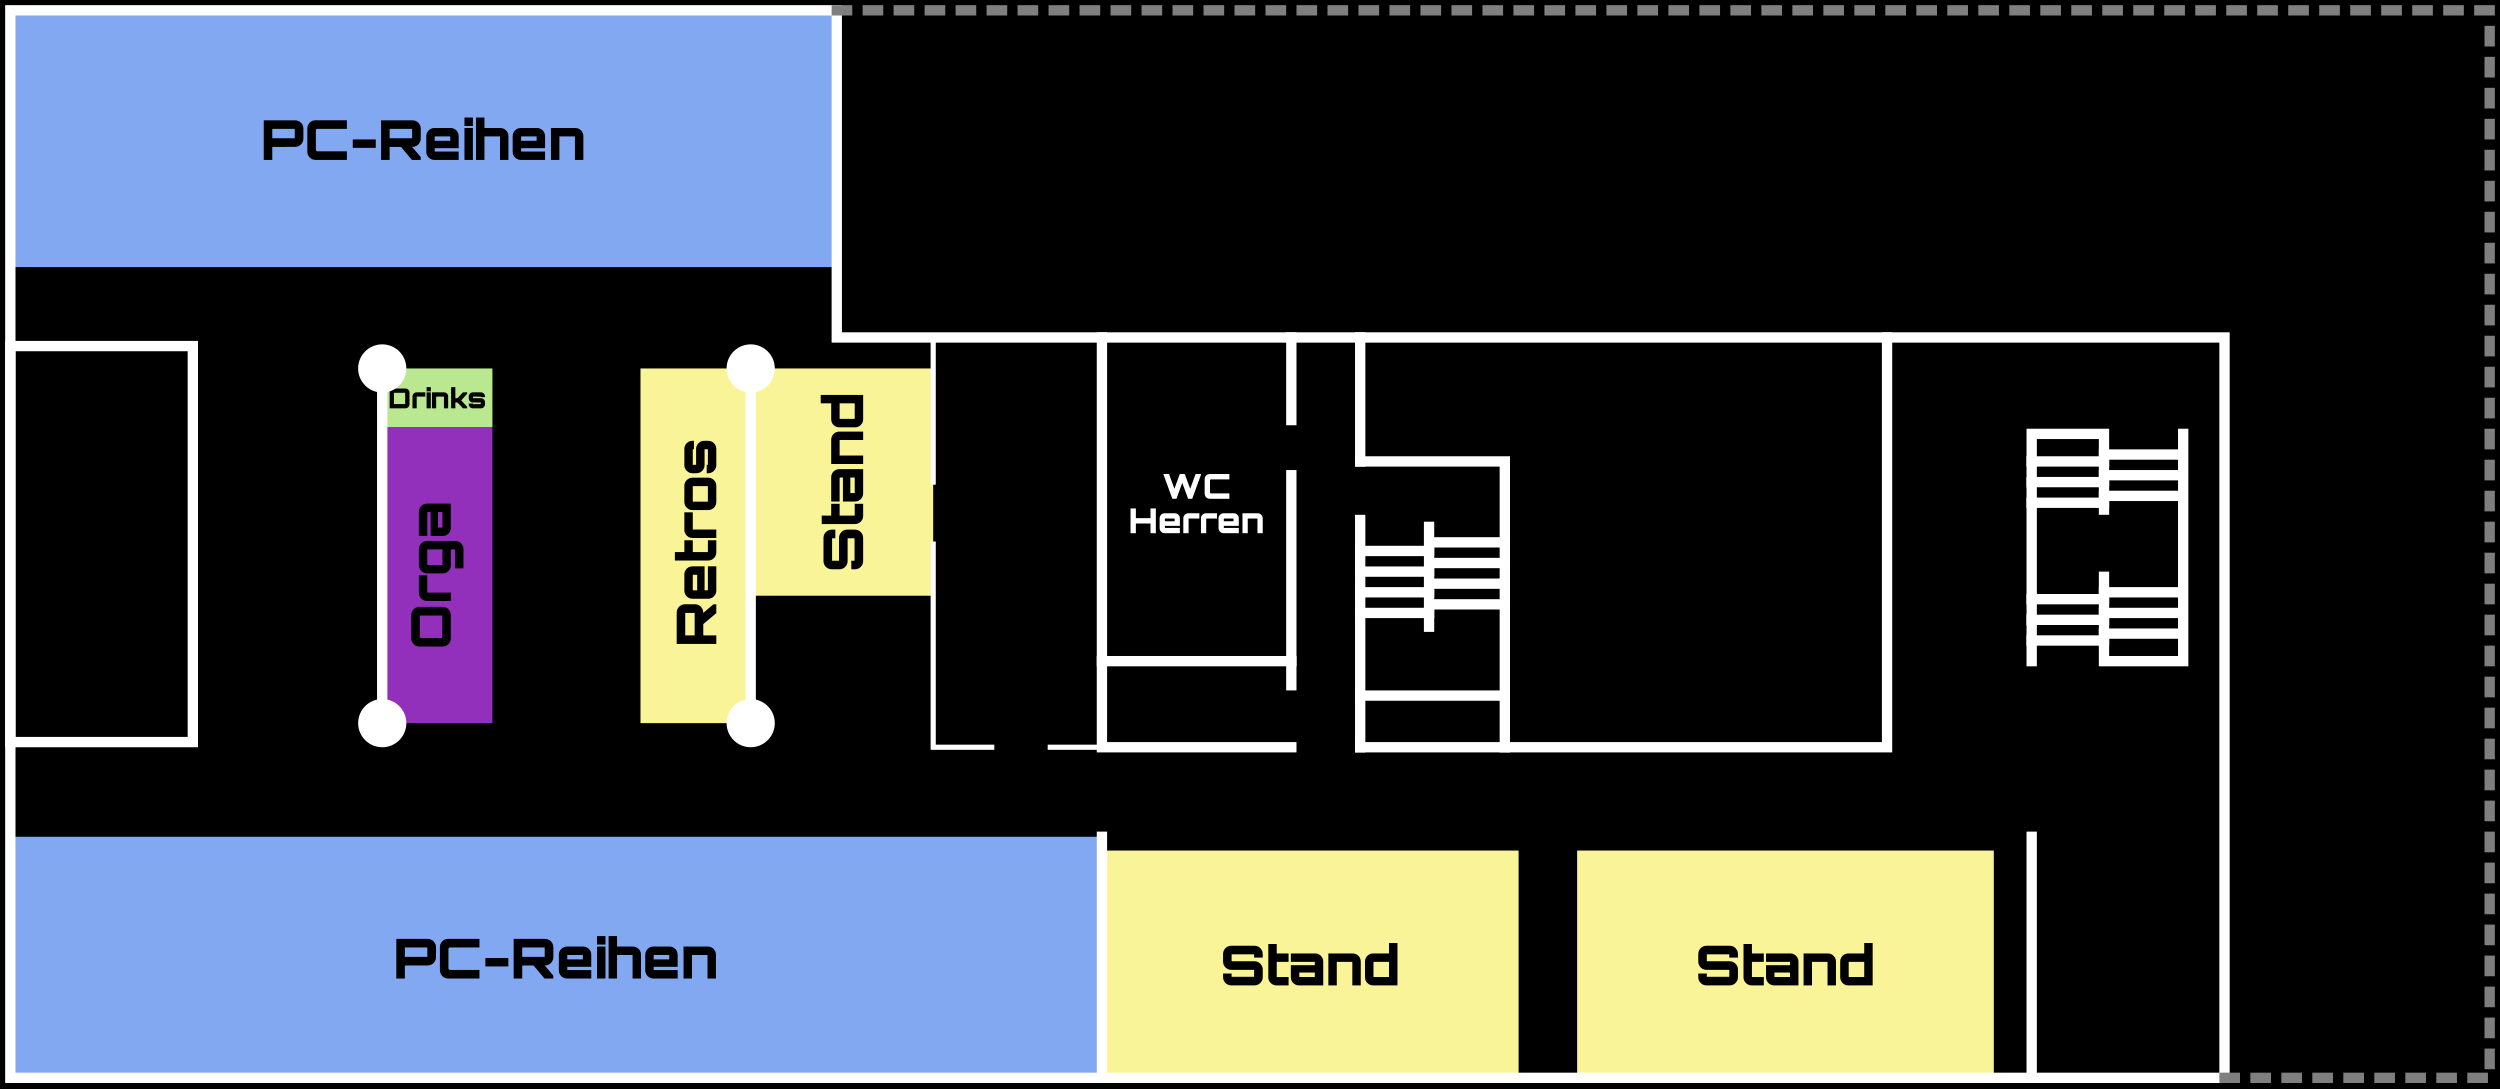
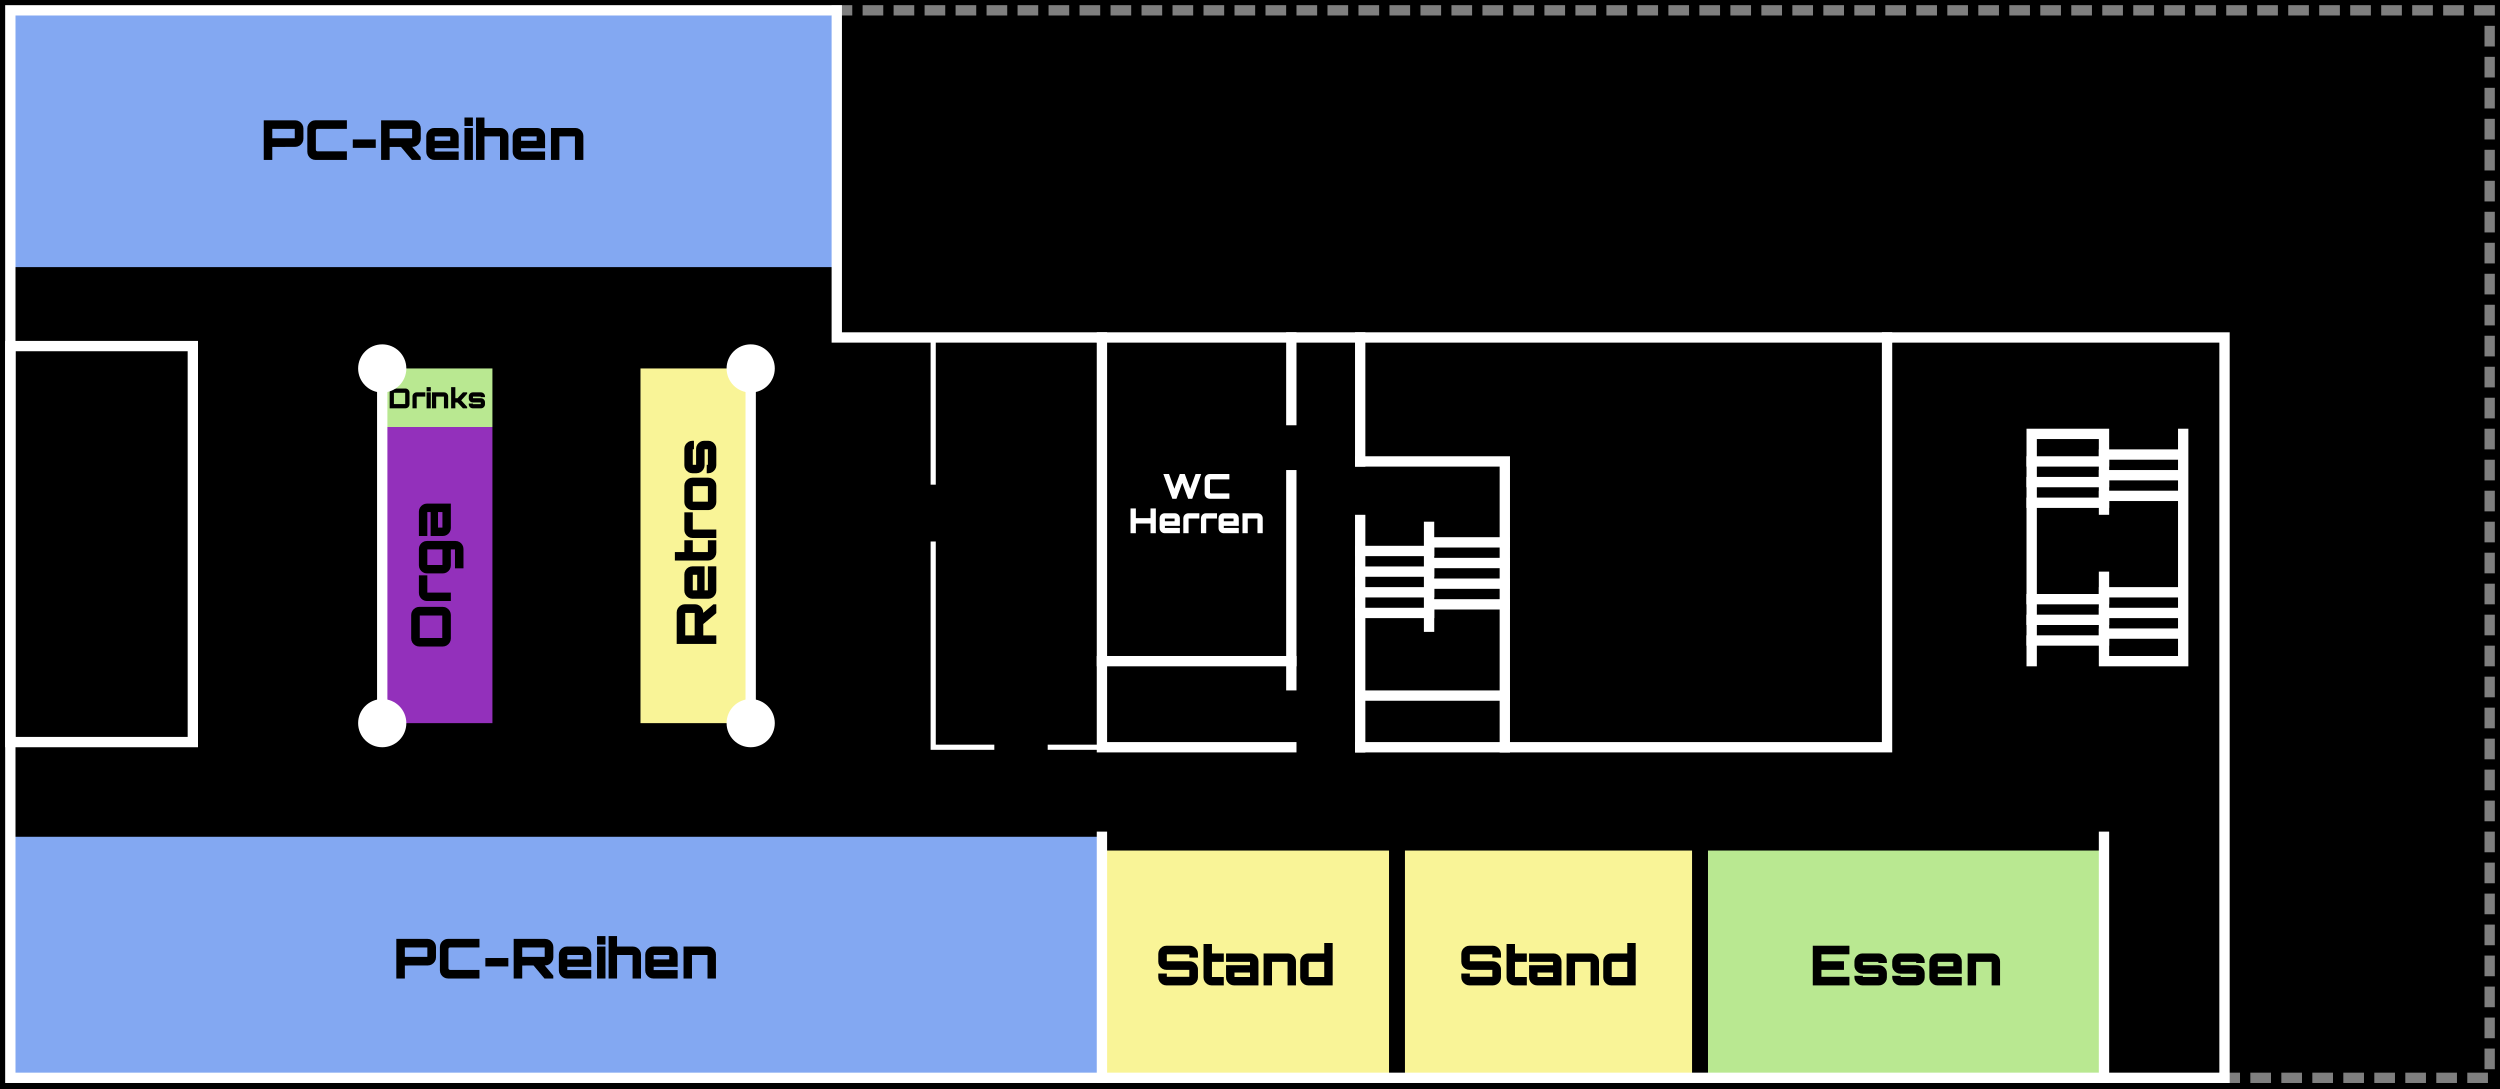
<svg xmlns="http://www.w3.org/2000/svg" width="100%" height="100%" viewBox="0 0 726 316" version="1.1" xml:space="preserve" style="fill-rule:evenodd;clip-rule:evenodd;stroke-linecap:round;stroke-linejoin:round;stroke-miterlimit:1.5;">
  <rect x="-389" y="-266" width="1309" height="1071" style="stroke:#fff;stroke-width:1px;" />
  <rect x="3" y="100.5" width="53" height="115" style="fill:none;stroke:#fff;stroke-width:3px;stroke-linecap:square;stroke-linejoin:miter;" />
  <rect x="3" y="3" width="240" height="74.569" style="fill:#83a8f2;" />
  <rect x="3" y="243" width="317" height="70" style="fill:#83a8f2;" />
  <rect x="111" y="124" width="32" height="86" style="fill:#9330bb;" />
  <rect x="111" y="107" width="32" height="17" style="fill:#b9e891;" />
-   <rect x="218" y="107" width="53" height="66" style="fill:#f9f497;" />
  <rect x="186" y="107" width="32" height="103" style="fill:#f9f497;" />
  <path d="M76.592,46.445l0,-11.504l9.136,-0c0.432,-0 0.828,0.106 1.188,0.32c0.36,0.213 0.649,0.501 0.868,0.864c0.219,0.362 0.328,0.757 0.328,1.184l0,2.976c0,0.426 -0.109,0.821 -0.328,1.184c-0.219,0.362 -0.508,0.65 -0.868,0.864c-0.36,0.213 -0.756,0.32 -1.188,0.32l-6.656,0.016l0,3.776l-2.48,-0Zm2.48,-6.288l6.528,-0l0,-2.736l-6.528,-0l0,2.736Z" style="fill-rule:nonzero;" />
  <path d="M91.616,46.445c-0.437,-0 -0.835,-0.107 -1.192,-0.32c-0.357,-0.214 -0.643,-0.499 -0.856,-0.856c-0.213,-0.358 -0.32,-0.755 -0.32,-1.192l0,-6.784c0,-0.438 0.107,-0.835 0.32,-1.192c0.213,-0.358 0.499,-0.643 0.856,-0.856c0.357,-0.214 0.755,-0.32 1.192,-0.32l9.12,-0l0,2.496l-8.48,-0c-0.171,-0 -0.301,0.042 -0.392,0.128c-0.091,0.085 -0.136,0.218 -0.136,0.4l0,5.472c0,0.17 0.045,0.301 0.136,0.392c0.091,0.09 0.221,0.136 0.392,0.136l8.48,-0l0,2.496l-9.12,-0Z" style="fill-rule:nonzero;" />
  <rect x="102.448" y="40.493" width="6.672" height="2.448" style="fill-rule:nonzero;" />
  <path d="M119.616,46.445l-3.344,-3.984l3.248,-0l2.656,3.136l0,0.848l-2.56,-0Zm-8.944,-0l0,-11.504l9.136,-0c0.432,-0 0.828,0.106 1.188,0.32c0.36,0.213 0.649,0.501 0.868,0.864c0.219,0.362 0.328,0.757 0.328,1.184l0,2.976c0,0.426 -0.109,0.821 -0.328,1.184c-0.219,0.362 -0.508,0.65 -0.868,0.864c-0.36,0.213 -0.756,0.32 -1.188,0.32l-6.656,0.016l0,3.776l-2.48,-0Zm2.48,-6.288l6.528,-0l0,-2.736l-6.528,-0l0,2.736Z" style="fill-rule:nonzero;" />
  <path d="M126.112,46.445c-0.42,-0 -0.805,-0.107 -1.155,-0.32c-0.35,-0.214 -0.632,-0.495 -0.845,-0.845c-0.213,-0.35 -0.32,-0.735 -0.32,-1.155l0,-4.64c0,-0.42 0.107,-0.805 0.32,-1.155c0.213,-0.35 0.495,-0.632 0.845,-0.845c0.35,-0.214 0.735,-0.32 1.155,-0.32l4.768,-0c0.431,-0 0.821,0.106 1.17,0.318c0.348,0.212 0.627,0.494 0.836,0.848c0.209,0.353 0.314,0.738 0.314,1.154l0,3.552l-6.96,-0l0,0.96l6.96,-0l0,2.448l-7.088,-0Zm0.128,-5.552l4.512,-0l0,-1.28l-4.512,-0l0,1.28Z" style="fill-rule:nonzero;" />
  <path d="M134.88,46.445l0,-9.28l2.448,-0l0,9.28l-2.448,-0Zm0,-9.856l0,-2.464l2.448,-0l0,2.464l-2.448,-0Z" style="fill-rule:nonzero;" />
  <path d="M138.24,46.445l0,-12.32l2.448,-0l0,3.04l4.64,-0c0.42,-0 0.805,0.106 1.155,0.32c0.35,0.213 0.632,0.495 0.845,0.845c0.213,0.35 0.32,0.735 0.32,1.155l0,6.96l-2.448,-0l0,-6.832l-4.512,-0l0,6.832l-2.448,-0Z" style="fill-rule:nonzero;" />
  <path d="M151.2,46.445c-0.42,-0 -0.805,-0.107 -1.155,-0.32c-0.35,-0.214 -0.632,-0.495 -0.845,-0.845c-0.213,-0.35 -0.32,-0.735 -0.32,-1.155l0,-4.64c0,-0.42 0.107,-0.805 0.32,-1.155c0.213,-0.35 0.495,-0.632 0.845,-0.845c0.35,-0.214 0.735,-0.32 1.155,-0.32l4.768,-0c0.431,-0 0.821,0.106 1.169,0.318c0.349,0.212 0.628,0.494 0.837,0.848c0.209,0.353 0.314,0.738 0.314,1.154l0,3.552l-6.96,-0l0,0.96l6.96,-0l0,2.448l-7.088,-0Zm0.128,-5.552l4.512,-0l0,-1.28l-4.512,-0l0,1.28Z" style="fill-rule:nonzero;" />
  <path d="M160,46.445l0,-9.28l7.088,-0c0.424,-0 0.813,0.106 1.166,0.32c0.353,0.213 0.634,0.495 0.842,0.845c0.208,0.35 0.312,0.735 0.312,1.155l0,6.96l-2.448,-0l0,-6.832l-4.512,-0l0,6.832l-2.448,-0Z" style="fill-rule:nonzero;" />
  <path d="M115.092,284.16l0,-11.504l9.136,-0c0.432,-0 0.828,0.107 1.188,0.32c0.36,0.213 0.649,0.501 0.868,0.864c0.219,0.363 0.328,0.757 0.328,1.184l0,2.976c0,0.427 -0.109,0.821 -0.328,1.184c-0.219,0.363 -0.508,0.651 -0.868,0.864c-0.36,0.213 -0.756,0.32 -1.188,0.32l-6.656,0.016l0,3.776l-2.48,-0Zm2.48,-6.288l6.528,-0l0,-2.736l-6.528,-0l0,2.736Z" style="fill-rule:nonzero;" />
  <path d="M130.116,284.16c-0.437,-0 -0.835,-0.107 -1.192,-0.32c-0.357,-0.213 -0.643,-0.499 -0.856,-0.856c-0.213,-0.357 -0.32,-0.755 -0.32,-1.192l0,-6.784c0,-0.437 0.107,-0.835 0.32,-1.192c0.213,-0.357 0.499,-0.643 0.856,-0.856c0.357,-0.213 0.755,-0.32 1.192,-0.32l9.12,-0l0,2.496l-8.48,-0c-0.171,-0 -0.301,0.043 -0.392,0.128c-0.091,0.085 -0.136,0.219 -0.136,0.4l0,5.472c0,0.171 0.045,0.301 0.136,0.392c0.091,0.091 0.221,0.136 0.392,0.136l8.48,0l0,2.496l-9.12,0Z" style="fill-rule:nonzero;" />
  <rect x="140.948" y="278.208" width="6.672" height="2.448" style="fill-rule:nonzero;" />
  <path d="M158.116,284.16l-3.344,-3.984l3.248,-0l2.656,3.136l0,0.848l-2.56,-0Zm-8.944,-0l-0,-11.504l9.136,-0c0.432,-0 0.828,0.107 1.188,0.32c0.36,0.213 0.649,0.501 0.868,0.864c0.219,0.363 0.328,0.757 0.328,1.184l0,2.976c0,0.427 -0.109,0.821 -0.328,1.184c-0.219,0.363 -0.508,0.651 -0.868,0.864c-0.36,0.213 -0.756,0.32 -1.188,0.32l-6.656,0.016l0,3.776l-2.48,-0Zm2.48,-6.288l6.528,-0l0,-2.736l-6.528,-0l0,2.736Z" style="fill-rule:nonzero;" />
  <path d="M164.612,284.16c-0.42,-0 -0.805,-0.107 -1.155,-0.32c-0.35,-0.213 -0.632,-0.495 -0.845,-0.845c-0.213,-0.35 -0.32,-0.735 -0.32,-1.155l0,-4.64c0,-0.42 0.107,-0.805 0.32,-1.155c0.213,-0.35 0.495,-0.632 0.845,-0.845c0.35,-0.213 0.735,-0.32 1.155,-0.32l4.768,-0c0.431,-0 0.821,0.106 1.169,0.318c0.349,0.212 0.628,0.495 0.837,0.848c0.209,0.353 0.314,0.738 0.314,1.154l0,3.552l-6.96,-0l0,0.96l6.96,-0l0,2.448l-7.088,-0Zm0.128,-5.552l4.512,-0l0,-1.28l-4.512,-0l0,1.28Z" style="fill-rule:nonzero;" />
  <path d="M173.38,284.16l0,-9.28l2.448,-0l0,9.28l-2.448,-0Zm0,-9.856l0,-2.464l2.448,-0l0,2.464l-2.448,-0Z" style="fill-rule:nonzero;" />
  <path d="M176.74,284.16l0,-12.32l2.448,-0l0,3.04l4.64,-0c0.42,-0 0.805,0.107 1.155,0.32c0.35,0.213 0.632,0.495 0.845,0.845c0.213,0.35 0.32,0.735 0.32,1.155l0,6.96l-2.448,-0l0,-6.832l-4.512,-0l0,6.832l-2.448,-0Z" style="fill-rule:nonzero;" />
  <path d="M189.7,284.16c-0.42,-0 -0.805,-0.107 -1.155,-0.32c-0.35,-0.213 -0.632,-0.495 -0.845,-0.845c-0.213,-0.35 -0.32,-0.735 -0.32,-1.155l-0,-4.64c-0,-0.42 0.107,-0.805 0.32,-1.155c0.213,-0.35 0.495,-0.632 0.845,-0.845c0.35,-0.213 0.735,-0.32 1.155,-0.32l4.768,-0c0.431,-0 0.821,0.106 1.169,0.318c0.349,0.212 0.628,0.495 0.837,0.848c0.209,0.353 0.314,0.738 0.314,1.154l-0,3.552l-6.96,-0l0,0.96l6.96,-0l-0,2.448l-7.088,-0Zm0.128,-5.552l4.512,-0l0,-1.28l-4.512,-0l0,1.28Z" style="fill-rule:nonzero;" />
  <path d="M198.5,284.16l0,-9.28l7.088,-0c0.424,-0 0.813,0.107 1.166,0.32c0.353,0.213 0.634,0.495 0.842,0.845c0.208,0.35 0.312,0.735 0.312,1.155l-0,6.96l-2.448,-0l0,-6.832l-4.512,-0l0,6.832l-2.448,-0Z" style="fill-rule:nonzero;" />
-   <path d="M250.66,162.952c0,0.432 -0.107,0.828 -0.32,1.188c-0.213,0.36 -0.5,0.647 -0.86,0.86c-0.36,0.213 -0.756,0.32 -1.188,0.32l-1.072,-0l0,-2.48l0.944,-0l0,-6.528l-2.016,-0l0,6.64c0,0.432 -0.107,0.828 -0.32,1.188c-0.213,0.36 -0.499,0.647 -0.856,0.86c-0.358,0.213 -0.755,0.32 -1.192,0.32l-2.272,-0c-0.432,-0 -0.828,-0.107 -1.188,-0.32c-0.36,-0.213 -0.647,-0.5 -0.86,-0.86c-0.213,-0.36 -0.32,-0.756 -0.32,-1.188l0,-6.784c0,-0.428 0.107,-0.82 0.32,-1.177c0.213,-0.357 0.5,-0.644 0.86,-0.863c0.36,-0.219 0.756,-0.328 1.188,-0.328l1.072,-0l0,2.512l-0.944,-0l0,6.528l2.016,-0l0,-6.672c0,-0.428 0.107,-0.82 0.32,-1.177c0.213,-0.357 0.499,-0.644 0.856,-0.863c0.358,-0.219 0.755,-0.328 1.192,-0.328l2.272,-0c0.432,-0 0.828,0.109 1.188,0.328c0.36,0.219 0.647,0.506 0.86,0.863c0.213,0.357 0.32,0.749 0.32,1.177l0,6.784Z" style="fill-rule:nonzero;" />
-   <path d="M250.66,149.848c0,0.432 -0.107,0.823 -0.32,1.172c-0.213,0.349 -0.495,0.631 -0.845,0.844c-0.35,0.213 -0.735,0.32 -1.155,0.32l-9.712,-0l0,-2.448l2.752,0l0,-3.44l2.448,0l0,3.44l4.384,0l0,-3.44l2.448,0l0,3.552Z" style="fill-rule:nonzero;" />
-   <path d="M250.66,143.32c0,0.424 -0.107,0.813 -0.32,1.166c-0.213,0.353 -0.495,0.634 -0.845,0.842c-0.35,0.208 -0.735,0.312 -1.155,0.312l-3.552,-0l0,-6.96l-0.96,-0l0,6.96l-2.448,-0l0,-7.088c0,-0.431 0.106,-0.821 0.318,-1.17c0.212,-0.348 0.495,-0.627 0.848,-0.836c0.353,-0.209 0.738,-0.314 1.154,-0.314l6.96,-0l0,7.088Zm-2.448,-0.128l0,-4.512l-1.28,-0l0,4.512l1.28,-0Z" style="fill-rule:nonzero;" />
-   <path d="M250.66,134.744l-9.28,-0l0,-7.088c0,-0.424 0.107,-0.813 0.32,-1.166c0.213,-0.353 0.495,-0.634 0.845,-0.842c0.35,-0.208 0.735,-0.312 1.155,-0.312l6.96,-0l0,2.448l-6.832,-0l0,4.512l6.832,-0l0,2.448Z" style="fill-rule:nonzero;" />
-   <path d="M250.66,121.784c0,0.431 -0.106,0.821 -0.318,1.169c-0.212,0.349 -0.495,0.628 -0.848,0.837c-0.353,0.209 -0.738,0.314 -1.154,0.314l-4.64,-0c-0.42,-0 -0.805,-0.104 -1.155,-0.312c-0.35,-0.208 -0.632,-0.487 -0.845,-0.836c-0.213,-0.349 -0.32,-0.74 -0.32,-1.172l0,-4.656l-3.04,-0l0,-2.448l12.32,-0l0,7.104Zm-2.448,-0.144l0,-4.512l-4.384,-0l0,4.512l4.384,-0Z" style="fill-rule:nonzero;" />
-   <rect x="320" y="247" width="121" height="66" style="fill:#f9f497;" />
-   <rect x="458" y="247" width="121" height="66" style="fill:#f9f497;" />
-   <path d="M357.548,286.16c-0.432,-0 -0.828,-0.107 -1.188,-0.32c-0.36,-0.213 -0.647,-0.5 -0.86,-0.86c-0.213,-0.36 -0.32,-0.756 -0.32,-1.188l0,-1.072l2.48,-0l0,0.944l6.528,-0l0,-2.016l-6.64,-0c-0.432,-0 -0.828,-0.107 -1.188,-0.32c-0.36,-0.213 -0.647,-0.499 -0.86,-0.856c-0.213,-0.358 -0.32,-0.755 -0.32,-1.192l0,-2.272c0,-0.432 0.107,-0.828 0.32,-1.188c0.213,-0.36 0.5,-0.647 0.86,-0.86c0.36,-0.213 0.756,-0.32 1.188,-0.32l6.784,-0c0.428,-0 0.82,0.107 1.177,0.32c0.357,0.213 0.644,0.5 0.863,0.86c0.219,0.36 0.328,0.756 0.328,1.188l0,1.072l-2.512,-0l0,-0.944l-6.528,-0l0,2.016l6.672,-0c0.428,-0 0.82,0.107 1.177,0.32c0.357,0.213 0.644,0.499 0.863,0.856c0.219,0.358 0.328,0.755 0.328,1.192l0,2.272c0,0.432 -0.109,0.828 -0.328,1.188c-0.219,0.36 -0.506,0.647 -0.863,0.86c-0.357,0.213 -0.749,0.32 -1.177,0.32l-6.784,-0Z" style="fill-rule:nonzero;" />
-   <path d="M370.652,286.16c-0.432,-0 -0.823,-0.107 -1.172,-0.32c-0.349,-0.213 -0.631,-0.495 -0.844,-0.845c-0.213,-0.35 -0.32,-0.735 -0.32,-1.155l0,-9.712l2.448,-0l0,2.752l3.44,-0l0,2.448l-3.44,-0l0,4.384l3.44,-0l0,2.448l-3.552,-0Z" style="fill-rule:nonzero;" />
-   <path d="M377.18,286.16c-0.424,-0 -0.813,-0.107 -1.166,-0.32c-0.353,-0.213 -0.634,-0.495 -0.842,-0.845c-0.208,-0.35 -0.312,-0.735 -0.312,-1.155l0,-3.552l6.96,-0l0,-0.96l-6.96,-0l0,-2.448l7.088,-0c0.431,-0 0.821,0.106 1.17,0.318c0.348,0.212 0.627,0.495 0.836,0.848c0.209,0.353 0.314,0.738 0.314,1.154l0,6.96l-7.088,-0Zm0.128,-2.448l4.512,-0l0,-1.28l-4.512,-0l0,1.28Z" style="fill-rule:nonzero;" />
-   <path d="M385.756,286.16l0,-9.28l7.088,-0c0.424,-0 0.813,0.107 1.166,0.32c0.353,0.213 0.634,0.495 0.842,0.845c0.208,0.35 0.312,0.735 0.312,1.155l0,6.96l-2.448,-0l0,-6.832l-4.512,-0l0,6.832l-2.448,-0Z" style="fill-rule:nonzero;" />
-   <path d="M398.716,286.16c-0.431,-0 -0.821,-0.106 -1.169,-0.318c-0.349,-0.212 -0.628,-0.495 -0.837,-0.848c-0.209,-0.353 -0.314,-0.738 -0.314,-1.154l0,-4.64c0,-0.42 0.104,-0.805 0.312,-1.155c0.208,-0.35 0.487,-0.632 0.836,-0.845c0.349,-0.213 0.74,-0.32 1.172,-0.32l4.656,-0l0,-3.04l2.448,-0l0,12.32l-7.104,-0Zm0.144,-2.448l4.512,-0l0,-4.384l-4.512,-0l0,4.384Z" style="fill-rule:nonzero;" />
-   <path d="M495.548,286.16c-0.432,-0 -0.828,-0.107 -1.188,-0.32c-0.36,-0.213 -0.647,-0.5 -0.86,-0.86c-0.213,-0.36 -0.32,-0.756 -0.32,-1.188l0,-1.072l2.48,-0l0,0.944l6.528,-0l0,-2.016l-6.64,-0c-0.432,-0 -0.828,-0.107 -1.188,-0.32c-0.36,-0.213 -0.647,-0.499 -0.86,-0.856c-0.213,-0.358 -0.32,-0.755 -0.32,-1.192l0,-2.272c0,-0.432 0.107,-0.828 0.32,-1.188c0.213,-0.36 0.5,-0.647 0.86,-0.86c0.36,-0.213 0.756,-0.32 1.188,-0.32l6.784,-0c0.428,-0 0.82,0.107 1.177,0.32c0.357,0.213 0.644,0.5 0.863,0.86c0.219,0.36 0.328,0.756 0.328,1.188l0,1.072l-2.512,-0l0,-0.944l-6.528,-0l0,2.016l6.672,-0c0.428,-0 0.82,0.107 1.177,0.32c0.357,0.213 0.644,0.499 0.863,0.856c0.219,0.358 0.328,0.755 0.328,1.192l0,2.272c0,0.432 -0.109,0.828 -0.328,1.188c-0.219,0.36 -0.506,0.647 -0.863,0.86c-0.357,0.213 -0.749,0.32 -1.177,0.32l-6.784,-0Z" style="fill-rule:nonzero;" />
-   <path d="M508.652,286.16c-0.432,-0 -0.823,-0.107 -1.172,-0.32c-0.349,-0.213 -0.631,-0.495 -0.844,-0.845c-0.213,-0.35 -0.32,-0.735 -0.32,-1.155l0,-9.712l2.448,-0l0,2.752l3.44,-0l0,2.448l-3.44,-0l0,4.384l3.44,-0l0,2.448l-3.552,-0Z" style="fill-rule:nonzero;" />
-   <path d="M515.18,286.16c-0.424,-0 -0.813,-0.107 -1.166,-0.32c-0.353,-0.213 -0.634,-0.495 -0.842,-0.845c-0.208,-0.35 -0.312,-0.735 -0.312,-1.155l0,-3.552l6.96,-0l0,-0.96l-6.96,-0l0,-2.448l7.088,-0c0.431,-0 0.821,0.106 1.17,0.318c0.348,0.212 0.627,0.495 0.836,0.848c0.209,0.353 0.314,0.738 0.314,1.154l0,6.96l-7.088,-0Zm0.128,-2.448l4.512,-0l0,-1.28l-4.512,-0l0,1.28Z" style="fill-rule:nonzero;" />
-   <path d="M523.756,286.16l0,-9.28l7.088,-0c0.424,-0 0.813,0.107 1.166,0.32c0.353,0.213 0.634,0.495 0.842,0.845c0.208,0.35 0.312,0.735 0.312,1.155l0,6.96l-2.448,-0l0,-6.832l-4.512,-0l0,6.832l-2.448,-0Z" style="fill-rule:nonzero;" />
-   <path d="M536.716,286.16c-0.431,-0 -0.821,-0.106 -1.169,-0.318c-0.349,-0.212 -0.628,-0.495 -0.837,-0.848c-0.209,-0.353 -0.314,-0.738 -0.314,-1.154l0,-4.64c0,-0.42 0.104,-0.805 0.312,-1.155c0.208,-0.35 0.487,-0.632 0.836,-0.845c0.349,-0.213 0.74,-0.32 1.172,-0.32l4.656,-0l0,-3.04l2.448,-0l0,12.32l-7.104,-0Zm0.144,-2.448l4.512,-0l0,-4.384l-4.512,-0l0,4.384Z" style="fill-rule:nonzero;" />
+   <rect x="320" y="247" width="83.372" height="66" style="fill:#f9f497;" />
+   <path d="M338.734,286.16c-0.432,-0 -0.828,-0.107 -1.188,-0.32c-0.36,-0.213 -0.647,-0.5 -0.86,-0.86c-0.213,-0.36 -0.32,-0.756 -0.32,-1.188l0,-1.072l2.48,-0l0,0.944l6.528,-0l0,-2.016l-6.64,-0c-0.432,-0 -0.828,-0.107 -1.188,-0.32c-0.36,-0.213 -0.647,-0.499 -0.86,-0.856c-0.213,-0.358 -0.32,-0.755 -0.32,-1.192l0,-2.272c0,-0.432 0.107,-0.828 0.32,-1.188c0.213,-0.36 0.5,-0.647 0.86,-0.86c0.36,-0.213 0.756,-0.32 1.188,-0.32l6.784,-0c0.428,-0 0.82,0.107 1.177,0.32c0.357,0.213 0.644,0.5 0.863,0.86c0.219,0.36 0.328,0.756 0.328,1.188l0,1.072l-2.512,-0l0,-0.944l-6.528,-0l0,2.016l6.672,-0c0.428,-0 0.82,0.107 1.177,0.32c0.357,0.213 0.644,0.499 0.863,0.856c0.219,0.358 0.328,0.755 0.328,1.192l0,2.272c0,0.432 -0.109,0.828 -0.328,1.188c-0.219,0.36 -0.506,0.647 -0.863,0.86c-0.357,0.213 -0.749,0.32 -1.177,0.32l-6.784,-0Z" style="fill-rule:nonzero;" />
+   <path d="M351.838,286.16c-0.432,-0 -0.823,-0.107 -1.172,-0.32c-0.349,-0.213 -0.631,-0.495 -0.844,-0.845c-0.213,-0.35 -0.32,-0.735 -0.32,-1.155l0,-9.712l2.448,-0l0,2.752l3.44,-0l0,2.448l-3.44,-0l0,4.384l3.44,-0l0,2.448l-3.552,-0Z" style="fill-rule:nonzero;" />
+   <path d="M358.366,286.16c-0.424,-0 -0.813,-0.107 -1.166,-0.32c-0.353,-0.213 -0.634,-0.495 -0.842,-0.845c-0.208,-0.35 -0.312,-0.735 -0.312,-1.155l0,-3.552l6.96,-0l0,-0.96l-6.96,-0l0,-2.448l7.088,-0c0.431,-0 0.821,0.106 1.17,0.318c0.348,0.212 0.627,0.495 0.836,0.848c0.209,0.353 0.314,0.738 0.314,1.154l0,6.96l-7.088,-0Zm0.128,-2.448l4.512,-0l0,-1.28l-4.512,-0l0,1.28Z" style="fill-rule:nonzero;" />
+   <path d="M366.942,286.16l0,-9.28l7.088,-0c0.424,-0 0.813,0.107 1.166,0.32c0.353,0.213 0.634,0.495 0.842,0.845c0.208,0.35 0.312,0.735 0.312,1.155l0,6.96l-2.448,-0l0,-6.832l-4.512,-0l0,6.832l-2.448,-0Z" style="fill-rule:nonzero;" />
+   <path d="M379.902,286.16c-0.431,-0 -0.821,-0.106 -1.169,-0.318c-0.349,-0.212 -0.628,-0.495 -0.837,-0.848c-0.209,-0.353 -0.314,-0.738 -0.314,-1.154l0,-4.64c0,-0.42 0.104,-0.805 0.312,-1.155c0.208,-0.35 0.487,-0.632 0.836,-0.845c0.349,-0.213 0.74,-0.32 1.172,-0.32l4.656,-0l0,-3.04l2.448,-0l0,12.32l-7.104,-0Zm0.144,-2.448l4.512,-0l0,-4.384l-4.512,-0l0,4.384Z" style="fill-rule:nonzero;" />
+   <rect x="408" y="247" width="83.372" height="66" style="fill:#f9f497;" />
+   <path d="M426.734,286.16c-0.432,-0 -0.828,-0.107 -1.188,-0.32c-0.36,-0.213 -0.647,-0.5 -0.86,-0.86c-0.213,-0.36 -0.32,-0.756 -0.32,-1.188l0,-1.072l2.48,-0l0,0.944l6.528,-0l0,-2.016l-6.64,-0c-0.432,-0 -0.828,-0.107 -1.188,-0.32c-0.36,-0.213 -0.647,-0.499 -0.86,-0.856c-0.213,-0.358 -0.32,-0.755 -0.32,-1.192l0,-2.272c0,-0.432 0.107,-0.828 0.32,-1.188c0.213,-0.36 0.5,-0.647 0.86,-0.86c0.36,-0.213 0.756,-0.32 1.188,-0.32l6.784,-0c0.428,-0 0.82,0.107 1.177,0.32c0.357,0.213 0.644,0.5 0.863,0.86c0.219,0.36 0.328,0.756 0.328,1.188l0,1.072l-2.512,-0l0,-0.944l-6.528,-0l0,2.016l6.672,-0c0.428,-0 0.82,0.107 1.177,0.32c0.357,0.213 0.644,0.499 0.863,0.856c0.219,0.358 0.328,0.755 0.328,1.192l0,2.272c0,0.432 -0.109,0.828 -0.328,1.188c-0.219,0.36 -0.506,0.647 -0.863,0.86c-0.357,0.213 -0.749,0.32 -1.177,0.32l-6.784,-0Z" style="fill-rule:nonzero;" />
+   <path d="M439.838,286.16c-0.432,-0 -0.823,-0.107 -1.172,-0.32c-0.349,-0.213 -0.631,-0.495 -0.844,-0.845c-0.213,-0.35 -0.32,-0.735 -0.32,-1.155l0,-9.712l2.448,-0l0,2.752l3.44,-0l0,2.448l-3.44,-0l0,4.384l3.44,-0l0,2.448l-3.552,-0Z" style="fill-rule:nonzero;" />
+   <path d="M446.366,286.16c-0.424,-0 -0.813,-0.107 -1.166,-0.32c-0.353,-0.213 -0.634,-0.495 -0.842,-0.845c-0.208,-0.35 -0.312,-0.735 -0.312,-1.155l0,-3.552l6.96,-0l0,-0.96l-6.96,-0l0,-2.448l7.088,-0c0.431,-0 0.821,0.106 1.17,0.318c0.348,0.212 0.627,0.495 0.836,0.848c0.209,0.353 0.314,0.738 0.314,1.154l0,6.96l-7.088,-0Zm0.128,-2.448l4.512,-0l0,-1.28l-4.512,-0l0,1.28Z" style="fill-rule:nonzero;" />
+   <path d="M454.942,286.16l0,-9.28l7.088,-0c0.424,-0 0.813,0.107 1.166,0.32c0.353,0.213 0.634,0.495 0.842,0.845c0.208,0.35 0.312,0.735 0.312,1.155l0,6.96l-2.448,-0l0,-6.832l-4.512,-0l0,6.832l-2.448,-0Z" style="fill-rule:nonzero;" />
+   <path d="M467.902,286.16c-0.431,-0 -0.821,-0.106 -1.169,-0.318c-0.349,-0.212 -0.628,-0.495 -0.837,-0.848c-0.209,-0.353 -0.314,-0.738 -0.314,-1.154l0,-4.64c0,-0.42 0.104,-0.805 0.312,-1.155c0.208,-0.35 0.487,-0.632 0.836,-0.845c0.349,-0.213 0.74,-0.32 1.172,-0.32l4.656,-0l0,-3.04l2.448,-0l0,12.32l-7.104,-0Zm0.144,-2.448l4.512,-0l0,-4.384l-4.512,-0l0,4.384Z" style="fill-rule:nonzero;" />
+   <rect x="496" y="247" width="115.247" height="66" style="fill:#b9e891;" />
+   <path d="M526.431,286.16l0,-11.52l10.64,-0l0,2.496l-8.128,-0l0,2.016l6.544,-0l0,2.496l-6.544,-0l0,2.016l8.128,-0l0,2.496l-10.64,-0Z" style="fill-rule:nonzero;" />
+   <path d="M540.847,286.16c-0.42,-0 -0.805,-0.107 -1.155,-0.32c-0.35,-0.213 -0.631,-0.495 -0.845,-0.845c-0.213,-0.35 -0.32,-0.735 -0.32,-1.155l0,-0.464l2.448,-0l0,0.336l4.512,-0l0,-0.96l-4.64,-0c-0.42,-0 -0.805,-0.107 -1.155,-0.32c-0.35,-0.213 -0.631,-0.495 -0.845,-0.845c-0.213,-0.35 -0.32,-0.735 -0.32,-1.155l0,-1.232c0,-0.42 0.107,-0.805 0.32,-1.155c0.214,-0.35 0.495,-0.632 0.845,-0.845c0.35,-0.213 0.735,-0.32 1.155,-0.32l4.768,-0c0.432,-0 0.823,0.107 1.172,0.32c0.35,0.213 0.631,0.495 0.844,0.845c0.214,0.35 0.32,0.735 0.32,1.155l0,0.464l-2.464,-0l0,-0.336l-4.512,-0l0,0.96l4.64,-0c0.432,-0 0.823,0.107 1.172,0.32c0.35,0.213 0.631,0.495 0.844,0.845c0.214,0.35 0.32,0.735 0.32,1.155l0,1.232c0,0.42 -0.106,0.805 -0.32,1.155c-0.213,0.35 -0.494,0.632 -0.844,0.845c-0.349,0.213 -0.74,0.32 -1.172,0.32l-4.768,-0Z" style="fill-rule:nonzero;" />
+   <path d="M551.823,286.16c-0.42,-0 -0.805,-0.107 -1.155,-0.32c-0.35,-0.213 -0.631,-0.495 -0.845,-0.845c-0.213,-0.35 -0.32,-0.735 -0.32,-1.155l0,-0.464l2.448,-0l0,0.336l4.512,-0l0,-0.96l-4.64,-0c-0.42,-0 -0.805,-0.107 -1.155,-0.32c-0.35,-0.213 -0.631,-0.495 -0.845,-0.845c-0.213,-0.35 -0.32,-0.735 -0.32,-1.155l0,-1.232c0,-0.42 0.107,-0.805 0.32,-1.155c0.214,-0.35 0.495,-0.632 0.845,-0.845c0.35,-0.213 0.735,-0.32 1.155,-0.32l4.768,-0c0.432,-0 0.823,0.107 1.172,0.32c0.35,0.213 0.631,0.495 0.844,0.845c0.214,0.35 0.32,0.735 0.32,1.155l0,0.464l-2.464,-0l0,-0.336l-4.512,-0l0,0.96l4.64,-0c0.432,-0 0.823,0.107 1.172,0.32c0.35,0.213 0.631,0.495 0.844,0.845c0.214,0.35 0.32,0.735 0.32,1.155l0,1.232c0,0.42 -0.106,0.805 -0.32,1.155c-0.213,0.35 -0.494,0.632 -0.844,0.845c-0.349,0.213 -0.74,0.32 -1.172,0.32l-4.768,-0Z" style="fill-rule:nonzero;" />
+   <path d="M562.607,286.16c-0.42,-0 -0.805,-0.107 -1.155,-0.32c-0.35,-0.213 -0.631,-0.495 -0.845,-0.845c-0.213,-0.35 -0.32,-0.735 -0.32,-1.155l0,-4.64c0,-0.42 0.107,-0.805 0.32,-1.155c0.214,-0.35 0.495,-0.632 0.845,-0.845c0.35,-0.213 0.735,-0.32 1.155,-0.32l4.768,-0c0.431,-0 0.821,0.106 1.17,0.318c0.348,0.212 0.627,0.495 0.837,0.848c0.209,0.353 0.313,0.738 0.313,1.154l0,3.552l-6.96,-0l0,0.96l6.96,-0l0,2.448l-7.088,-0Zm0.128,-5.552l4.512,-0l0,-1.28l-4.512,-0l0,1.28Z" style="fill-rule:nonzero;" />
+   <path d="M571.407,286.16l0,-9.28l7.088,-0c0.424,-0 0.813,0.107 1.166,0.32c0.354,0.213 0.634,0.495 0.842,0.845c0.208,0.35 0.312,0.735 0.312,1.155l0,6.96l-2.448,-0l0,-6.832l-4.512,-0l0,6.832l-2.448,-0Z" style="fill-rule:nonzero;" />
  <path d="M208.016,178.052l-3.984,3.344l0,-3.248l3.136,-2.656l0.848,0l0,2.56Zm0,8.944l-11.504,0l0,-9.136c0,-0.432 0.107,-0.828 0.32,-1.188c0.213,-0.36 0.501,-0.649 0.864,-0.868c0.363,-0.219 0.757,-0.328 1.184,-0.328l2.976,0c0.427,0 0.821,0.109 1.184,0.328c0.363,0.219 0.651,0.508 0.864,0.868c0.213,0.36 0.32,0.756 0.32,1.188l0.016,6.656l3.776,0l0,2.48Zm-6.288,-2.48l0,-6.528l-2.736,0l0,6.528l2.736,0Z" style="fill-rule:nonzero;" />
  <path d="M208.016,171.556c0,0.42 -0.107,0.805 -0.32,1.155c-0.213,0.35 -0.495,0.632 -0.845,0.845c-0.35,0.213 -0.735,0.32 -1.155,0.32l-4.64,0c-0.42,0 -0.805,-0.107 -1.155,-0.32c-0.35,-0.213 -0.632,-0.495 -0.845,-0.845c-0.213,-0.35 -0.32,-0.735 -0.32,-1.155l0,-4.768c0,-0.431 0.106,-0.821 0.318,-1.169c0.212,-0.349 0.495,-0.628 0.848,-0.837c0.353,-0.209 0.738,-0.314 1.154,-0.314l3.552,0l0,6.96l0.96,-0l0,-6.96l2.448,0l0,7.088Zm-5.552,-0.128l0,-4.512l-1.28,-0l0,4.512l1.28,-0Z" style="fill-rule:nonzero;" />
  <path d="M208.016,160.436c0,0.432 -0.107,0.823 -0.32,1.172c-0.213,0.349 -0.495,0.631 -0.845,0.844c-0.35,0.213 -0.735,0.32 -1.155,0.32l-9.712,0l0,-2.448l2.752,0l0,-3.44l2.448,0l0,3.44l4.384,0l0,-3.44l2.448,0l0,3.552Z" style="fill-rule:nonzero;" />
  <path d="M208.016,156.228l-6.96,0c-0.42,0 -0.805,-0.107 -1.155,-0.32c-0.35,-0.213 -0.632,-0.497 -0.845,-0.85c-0.213,-0.353 -0.32,-0.742 -0.32,-1.166l0,-5.12l2.448,0l0,5.008l6.832,0l0,2.448Z" style="fill-rule:nonzero;" />
  <path d="M208.016,145.812c0,0.42 -0.107,0.805 -0.32,1.155c-0.213,0.35 -0.495,0.632 -0.845,0.845c-0.35,0.213 -0.735,0.32 -1.155,0.32l-4.64,0c-0.42,0 -0.805,-0.107 -1.155,-0.32c-0.35,-0.213 -0.632,-0.495 -0.845,-0.845c-0.213,-0.35 -0.32,-0.735 -0.32,-1.155l0,-4.768c0,-0.431 0.106,-0.821 0.318,-1.169c0.212,-0.349 0.495,-0.628 0.848,-0.837c0.353,-0.209 0.738,-0.314 1.154,-0.314l4.64,0c0.42,0 0.805,0.104 1.155,0.312c0.35,0.208 0.632,0.487 0.845,0.836c0.213,0.349 0.32,0.74 0.32,1.172l0,4.768Zm-2.448,-0.128l0,-4.512l-4.384,-0l0,4.512l4.384,-0Z" style="fill-rule:nonzero;" />
  <path d="M208.016,135.108c0,0.42 -0.107,0.805 -0.32,1.155c-0.213,0.35 -0.495,0.632 -0.845,0.845c-0.35,0.213 -0.735,0.32 -1.155,0.32l-0.464,0l0,-2.448l0.336,0l0,-4.512l-0.96,0l0,4.64c0,0.42 -0.107,0.805 -0.32,1.155c-0.213,0.35 -0.495,0.632 -0.845,0.845c-0.35,0.213 -0.735,0.32 -1.155,0.32l-1.232,0c-0.42,0 -0.805,-0.107 -1.155,-0.32c-0.35,-0.213 -0.632,-0.495 -0.845,-0.845c-0.213,-0.35 -0.32,-0.735 -0.32,-1.155l0,-4.768c0,-0.432 0.107,-0.823 0.32,-1.172c0.213,-0.349 0.495,-0.631 0.845,-0.844c0.35,-0.213 0.735,-0.32 1.155,-0.32l0.464,0l0,2.464l-0.336,0l0,4.512l0.96,0l0,-4.64c0,-0.432 0.107,-0.823 0.32,-1.172c0.213,-0.349 0.495,-0.631 0.845,-0.844c0.35,-0.213 0.735,-0.32 1.155,-0.32l1.232,0c0.42,0 0.805,0.107 1.155,0.32c0.35,0.213 0.632,0.495 0.845,0.844c0.213,0.349 0.32,0.74 0.32,1.172l0,4.768Z" style="fill-rule:nonzero;" />
  <g>
    <path d="M271,98l0,42" style="fill:none;stroke:#fff;stroke-width:1.5px;stroke-linecap:square;stroke-linejoin:miter;" />
    <path d="M271,158l0,59l17,-0" style="fill:none;stroke:#fff;stroke-width:1.5px;stroke-linecap:square;stroke-linejoin:miter;" />
    <path d="M320,217l-15,-0" style="fill:none;stroke:#fff;stroke-width:1.5px;stroke-linecap:square;stroke-linejoin:miter;" />
  </g>
  <path d="M130.928,185.384c0,0.432 -0.107,0.828 -0.32,1.188c-0.213,0.36 -0.5,0.647 -0.86,0.86c-0.36,0.213 -0.756,0.32 -1.188,0.32l-6.784,-0c-0.432,-0 -0.828,-0.107 -1.188,-0.32c-0.36,-0.213 -0.647,-0.5 -0.86,-0.86c-0.213,-0.36 -0.32,-0.756 -0.32,-1.188l0,-6.784c0,-0.428 0.107,-0.82 0.32,-1.177c0.213,-0.357 0.5,-0.644 0.86,-0.863c0.36,-0.219 0.756,-0.328 1.188,-0.328l6.784,-0c0.432,-0 0.828,0.109 1.188,0.328c0.36,0.219 0.647,0.506 0.86,0.863c0.213,0.357 0.32,0.749 0.32,1.177l0,6.784Zm-2.496,-0.112l0,-6.528l-6.528,-0l0,6.528l6.528,-0Z" style="fill-rule:nonzero;" />
  <path d="M130.928,174.536l-6.96,0c-0.42,0 -0.805,-0.107 -1.155,-0.32c-0.35,-0.213 -0.632,-0.497 -0.845,-0.85c-0.213,-0.353 -0.32,-0.742 -0.32,-1.166l0,-5.12l2.448,-0l0,5.008l6.832,-0l0,2.448Z" style="fill-rule:nonzero;" />
  <path d="M134.592,165.048l-2.464,0l0,-5.504l-1.2,-0l0,4.64c0,0.425 -0.106,0.814 -0.318,1.168c-0.212,0.354 -0.495,0.637 -0.848,0.849c-0.353,0.213 -0.738,0.319 -1.154,0.319l-4.64,0c-0.42,0 -0.805,-0.107 -1.155,-0.32c-0.35,-0.213 -0.632,-0.497 -0.845,-0.85c-0.213,-0.353 -0.32,-0.742 -0.32,-1.166l0,-4.768c0,-0.432 0.107,-0.823 0.32,-1.172c0.213,-0.349 0.495,-0.628 0.845,-0.836c0.35,-0.208 0.735,-0.312 1.155,-0.312l8.304,0c0.431,0 0.821,0.103 1.17,0.309c0.348,0.206 0.627,0.486 0.836,0.84c0.209,0.354 0.314,0.744 0.314,1.171l0,5.632Zm-6.112,-0.976l0,-4.528l-4.384,0l0,4.528l4.384,0Z" style="fill-rule:nonzero;" />
  <path d="M130.928,153.336c0,0.424 -0.107,0.813 -0.32,1.166c-0.213,0.353 -0.495,0.634 -0.845,0.842c-0.35,0.208 -0.735,0.312 -1.155,0.312l-3.552,-0l0,-6.96l-0.96,-0l0,6.96l-2.448,-0l0,-7.088c0,-0.431 0.106,-0.821 0.318,-1.17c0.212,-0.348 0.495,-0.627 0.848,-0.836c0.353,-0.209 0.738,-0.314 1.154,-0.314l6.96,-0l0,7.088Zm-2.448,-0.128l0,-4.512l-1.28,-0l0,4.512l1.28,-0Z" style="fill-rule:nonzero;" />
  <g transform="matrix(1,0,0,1,181.574,77.5634)">
    <g transform="matrix(10,0,0,10,155.906,67.2846)">
      <path d="M0.297,-0l-0.262,-0.72l0.165,0l0.157,0.429l0.157,-0.429l0.143,0l0.158,0.429l0.157,-0.429l0.164,0l-0.262,0.72l-0.119,-0l-0.17,-0.463l-0.169,0.463l-0.119,-0Z" style="fill:#fff;fill-rule:nonzero;" />
    </g>
    <g transform="matrix(10,0,0,10,167.696,67.2846)">
      <path d="M0.204,-0c-0.027,-0 -0.052,-0.007 -0.075,-0.02c-0.022,-0.013 -0.04,-0.031 -0.053,-0.053c-0.013,-0.023 -0.02,-0.048 -0.02,-0.075l-0,-0.424c-0,-0.027 0.007,-0.052 0.02,-0.075c0.013,-0.022 0.031,-0.04 0.053,-0.053c0.023,-0.013 0.048,-0.02 0.075,-0.02l0.57,0l0,0.156l-0.53,-0c-0.011,-0 -0.019,0.003 -0.024,0.008c-0.006,0.005 -0.009,0.014 -0.009,0.025l0,0.342c0,0.011 0.003,0.019 0.009,0.024c0.005,0.006 0.013,0.009 0.024,0.009l0.53,-0l0,0.156l-0.57,-0Z" style="fill:#fff;fill-rule:nonzero;" />
    </g>
    <g transform="matrix(10,0,0,10,146.161,77.2846)">
      <path d="M0.057,-0l0,-0.72l0.155,0l0,0.282l0.425,-0l0,-0.282l0.155,0l0,0.72l-0.155,-0l0,-0.282l-0.425,0l-0,0.282l-0.155,-0Z" style="fill:#fff;fill-rule:nonzero;" />
    </g>
    <g transform="matrix(10,0,0,10,154.671,77.2846)">
      <path d="M0.196,-0c-0.026,-0 -0.05,-0.007 -0.072,-0.02c-0.022,-0.013 -0.04,-0.031 -0.053,-0.053c-0.013,-0.022 -0.02,-0.046 -0.02,-0.072l0,-0.29c0,-0.026 0.007,-0.05 0.02,-0.072c0.013,-0.022 0.031,-0.04 0.053,-0.053c0.022,-0.013 0.046,-0.02 0.072,-0.02l0.298,0c0.027,0 0.051,0.007 0.073,0.02c0.022,0.013 0.039,0.031 0.052,0.053c0.013,0.022 0.02,0.046 0.02,0.072l0,0.222l-0.435,0l0,0.06l0.435,0l0,0.153l-0.443,-0Zm0.008,-0.347l0.282,0l-0,-0.08l-0.282,0l0,0.08Z" style="fill:#fff;fill-rule:nonzero;" />
    </g>
    <g transform="matrix(10,0,0,10,161.541,77.2846)">
      <path d="M0.052,-0l0,-0.435c0,-0.026 0.007,-0.05 0.02,-0.072c0.013,-0.022 0.031,-0.04 0.053,-0.053c0.022,-0.013 0.046,-0.02 0.073,-0.02l0.32,0l0,0.153l-0.313,0l0,0.427l-0.153,0Z" style="fill:#fff;fill-rule:nonzero;" />
    </g>
    <g transform="matrix(10,0,0,10,166.661,77.2846)">
      <path d="M0.052,-0l0,-0.435c0,-0.026 0.007,-0.05 0.02,-0.072c0.013,-0.022 0.031,-0.04 0.053,-0.053c0.022,-0.013 0.046,-0.02 0.073,-0.02l0.32,0l0,0.153l-0.313,0l0,0.427l-0.153,0Z" style="fill:#fff;fill-rule:nonzero;" />
    </g>
    <g transform="matrix(10,0,0,10,171.781,77.2846)">
      <path d="M0.196,-0c-0.026,-0 -0.05,-0.007 -0.072,-0.02c-0.022,-0.013 -0.04,-0.031 -0.053,-0.053c-0.013,-0.022 -0.02,-0.046 -0.02,-0.072l0,-0.29c0,-0.026 0.007,-0.05 0.02,-0.072c0.013,-0.022 0.031,-0.04 0.053,-0.053c0.022,-0.013 0.046,-0.02 0.072,-0.02l0.298,0c0.027,0 0.051,0.007 0.073,0.02c0.022,0.013 0.039,0.031 0.052,0.053c0.013,0.022 0.02,0.046 0.02,0.072l0,0.222l-0.435,0l0,0.06l0.435,0l0,0.153l-0.443,-0Zm0.008,-0.347l0.282,0l-0,-0.08l-0.282,0l0,0.08Z" style="fill:#fff;fill-rule:nonzero;" />
    </g>
    <g transform="matrix(10,0,0,10,178.701,77.2846)">
      <path d="M0.054,-0l0,-0.58l0.443,0c0.026,0 0.051,0.007 0.073,0.02c0.022,0.013 0.04,0.031 0.053,0.053c0.013,0.022 0.019,0.046 0.019,0.072l0,0.435l-0.153,-0l0,-0.427l-0.282,-0l0,0.427l-0.153,-0Z" style="fill:#fff;fill-rule:nonzero;" />
    </g>
  </g>
  <path d="M113.16,118.58l0,-5.76l4.568,-0c0.216,-0 0.414,0.053 0.594,0.16c0.18,0.107 0.325,0.25 0.434,0.43c0.109,0.18 0.164,0.378 0.164,0.594l0,3.392c0,0.216 -0.055,0.414 -0.164,0.594c-0.109,0.18 -0.254,0.323 -0.434,0.43c-0.18,0.107 -0.378,0.16 -0.594,0.16l-4.568,0Zm1.232,-1.248l3.272,0l0,-3.264l-3.272,0l0,3.264Z" style="fill-rule:nonzero;" />
  <path d="M119.784,118.58l0,-3.48c0,-0.21 0.053,-0.403 0.16,-0.578c0.107,-0.175 0.248,-0.315 0.425,-0.422c0.177,-0.107 0.371,-0.16 0.583,-0.16l2.56,-0l0,1.224l-2.504,-0l0,3.416l-1.224,-0Z" style="fill-rule:nonzero;" />
  <path d="M123.88,118.58l0,-4.64l1.224,-0l0,4.64l-1.224,-0Zm0,-4.928l0,-1.232l1.224,-0l0,1.232l-1.224,-0Z" style="fill-rule:nonzero;" />
  <path d="M125.44,118.58l0,-4.64l3.544,-0c0.212,-0 0.406,0.053 0.583,0.16c0.177,0.107 0.317,0.247 0.421,0.422c0.104,0.175 0.156,0.368 0.156,0.578l0,3.48l-1.224,-0l0,-3.416l-2.256,-0l0,3.416l-1.224,-0Z" style="fill-rule:nonzero;" />
  <path d="M131.008,118.58l0,-6.16l1.224,-0l0,3.224l0.624,-0l1.576,-1.704l1.232,-0l0,0.416l-1.728,1.904l1.728,1.904l0,0.416l-1.232,-0l-1.576,-1.704l-0.624,-0l0,1.704l-1.224,-0Z" style="fill-rule:nonzero;" />
  <path d="M137.288,118.58c-0.21,-0 -0.402,-0.053 -0.577,-0.16c-0.175,-0.107 -0.316,-0.248 -0.423,-0.423c-0.107,-0.175 -0.16,-0.367 -0.16,-0.577l0,-0.232l1.224,-0l0,0.168l2.256,-0l0,-0.48l-2.32,-0c-0.21,-0 -0.402,-0.053 -0.577,-0.16c-0.175,-0.107 -0.316,-0.248 -0.423,-0.423c-0.107,-0.175 -0.16,-0.367 -0.16,-0.577l0,-0.616c0,-0.21 0.053,-0.403 0.16,-0.578c0.107,-0.175 0.248,-0.315 0.423,-0.422c0.175,-0.107 0.367,-0.16 0.577,-0.16l2.384,-0c0.216,-0 0.411,0.053 0.586,0.16c0.175,0.107 0.315,0.247 0.422,0.422c0.107,0.175 0.16,0.368 0.16,0.578l0,0.232l-1.232,-0l0,-0.168l-2.256,-0l0,0.48l2.32,-0c0.216,-0 0.411,0.053 0.586,0.16c0.175,0.107 0.315,0.247 0.422,0.422c0.107,0.175 0.16,0.368 0.16,0.578l0,0.616c0,0.21 -0.053,0.402 -0.16,0.577c-0.107,0.175 -0.247,0.316 -0.422,0.423c-0.175,0.107 -0.37,0.16 -0.586,0.16l-2.384,-0Z" style="fill-rule:nonzero;" />
  <g>
    <g>
      <circle cx="111" cy="107" r="7" style="fill:#fff;" />
      <circle cx="111" cy="210" r="7" style="fill:#fff;" />
      <circle cx="218" cy="210" r="7" style="fill:#fff;" />
      <circle cx="218" cy="107" r="7" style="fill:#fff;" />
    </g>
+     <path d="M243,3l480,0l0,310l-77,0" style="fill:none;stroke:#7f7f7f;stroke-width:3px;stroke-linecap:square;stroke-linejoin:miter;stroke-dasharray:3,6,0,0;" />
    <path d="M320,313l0,-70" style="fill:none;stroke:#fff;stroke-width:3px;stroke-linecap:square;stroke-linejoin:miter;" />
-     <path d="M590,313l0,-70" style="fill:none;stroke:#fff;stroke-width:3px;stroke-linecap:square;stroke-linejoin:miter;" />
+     <path d="M611,313l0,-70" style="fill:none;stroke:#fff;stroke-width:3px;stroke-linecap:square;stroke-linejoin:miter;" />
    <path d="M375,217l-55,0l0,-119l-77,0l0,-95l-240,0l0,310l643,0l0,-215l-98,0l0,119l-153,0" style="fill:none;stroke:#fff;stroke-width:3px;stroke-linecap:square;stroke-linejoin:miter;" />
    <path d="M111,107l0,103" style="fill:none;stroke:#fff;stroke-width:3px;stroke-linecap:square;stroke-linejoin:miter;" />
    <path d="M218,107l0,103" style="fill:none;stroke:#fff;stroke-width:3px;stroke-linecap:square;stroke-linejoin:miter;" />
    <path d="M320,98l228,0" style="fill:none;stroke:#fff;stroke-width:3px;stroke-linecap:square;stroke-linejoin:miter;" />
    <path d="M375,98l0,24" style="fill:none;stroke:#fff;stroke-width:3px;stroke-linecap:square;stroke-linejoin:miter;" />
    <path d="M395,151l0,66" style="fill:none;stroke:#fff;stroke-width:3px;stroke-linecap:square;stroke-linejoin:miter;" />
    <path d="M395,134l42,0l0,83" style="fill:none;stroke:#fff;stroke-width:3px;stroke-linecap:square;stroke-linejoin:miter;" />
    <path d="M375,138l0,61" style="fill:none;stroke:#fff;stroke-width:3px;stroke-linecap:square;stroke-linejoin:miter;" />
    <path d="M395,134l0,-36" style="fill:none;stroke:#fff;stroke-width:3px;stroke-linecap:square;stroke-linejoin:miter;" />
    <path d="M415,153l0,29" style="fill:none;stroke:#fff;stroke-width:3px;stroke-linecap:square;stroke-linejoin:miter;" />
    <path d="M590,192l0,-66l21,0l0,22" style="fill:none;stroke:#fff;stroke-width:3px;stroke-linecap:square;stroke-linejoin:miter;" />
    <path d="M634,126l0,66l-23,0l0,-24.5" style="fill:none;stroke:#fff;stroke-width:3px;stroke-linecap:square;stroke-linejoin:miter;" />
    <path d="M395,202l42,0" style="fill:none;stroke:#fff;stroke-width:3px;stroke-linecap:square;stroke-linejoin:miter;" />
    <path d="M320,192l55,0" style="fill:none;stroke:#fff;stroke-width:3px;stroke-linecap:square;stroke-linejoin:miter;" />
    <g>
      <path d="M590,134l21,0" style="fill:none;stroke:#fff;stroke-width:3px;stroke-linecap:square;stroke-linejoin:miter;" />
      <path d="M590,140l21,0" style="fill:none;stroke:#fff;stroke-width:3px;stroke-linecap:square;stroke-linejoin:miter;" />
      <path d="M590,146l21,0" style="fill:none;stroke:#fff;stroke-width:3px;stroke-linecap:square;stroke-linejoin:miter;" />
    </g>
    <g>
      <path d="M590,174l21,0" style="fill:none;stroke:#fff;stroke-width:3px;stroke-linecap:square;stroke-linejoin:miter;" />
      <path d="M590,180l21,0" style="fill:none;stroke:#fff;stroke-width:3px;stroke-linecap:square;stroke-linejoin:miter;" />
      <path d="M590,186l21,0" style="fill:none;stroke:#fff;stroke-width:3px;stroke-linecap:square;stroke-linejoin:miter;" />
    </g>
    <g>
      <path d="M611,132l21,0" style="fill:none;stroke:#fff;stroke-width:3px;stroke-linecap:square;stroke-linejoin:miter;" />
      <path d="M611,138l21,0" style="fill:none;stroke:#fff;stroke-width:3px;stroke-linecap:square;stroke-linejoin:miter;" />
      <path d="M611,144l21,0" style="fill:none;stroke:#fff;stroke-width:3px;stroke-linecap:square;stroke-linejoin:miter;" />
    </g>
    <g>
      <path d="M395,160l20,0" style="fill:none;stroke:#fff;stroke-width:3px;stroke-linecap:square;stroke-linejoin:miter;" />
      <path d="M395,166l20,0" style="fill:none;stroke:#fff;stroke-width:3px;stroke-linecap:square;stroke-linejoin:miter;" />
      <path d="M395,172l20,0" style="fill:none;stroke:#fff;stroke-width:3px;stroke-linecap:square;stroke-linejoin:miter;" />
      <path d="M395,178l20,0" style="fill:none;stroke:#fff;stroke-width:3px;stroke-linecap:square;stroke-linejoin:miter;" />
    </g>
    <g>
      <path d="M416,157.5l21,0" style="fill:none;stroke:#fff;stroke-width:3px;stroke-linecap:square;stroke-linejoin:miter;" />
      <path d="M416,163.5l21,0" style="fill:none;stroke:#fff;stroke-width:3px;stroke-linecap:square;stroke-linejoin:miter;" />
      <path d="M416,169.5l21,0" style="fill:none;stroke:#fff;stroke-width:3px;stroke-linecap:square;stroke-linejoin:miter;" />
      <path d="M416,175.5l21,0" style="fill:none;stroke:#fff;stroke-width:3px;stroke-linecap:square;stroke-linejoin:miter;" />
    </g>
    <g>
      <path d="M611,172l21,0" style="fill:none;stroke:#fff;stroke-width:3px;stroke-linecap:square;stroke-linejoin:miter;" />
      <path d="M611,178l21,0" style="fill:none;stroke:#fff;stroke-width:3px;stroke-linecap:square;stroke-linejoin:miter;" />
      <path d="M611,184l21,0" style="fill:none;stroke:#fff;stroke-width:3px;stroke-linecap:square;stroke-linejoin:miter;" />
    </g>
-     <path d="M243,3l480,0l0,310l-77,0" style="fill:none;stroke:#7f7f7f;stroke-width:3px;stroke-linecap:square;stroke-linejoin:miter;stroke-dasharray:3,6,0,0;" />
  </g>
</svg>
